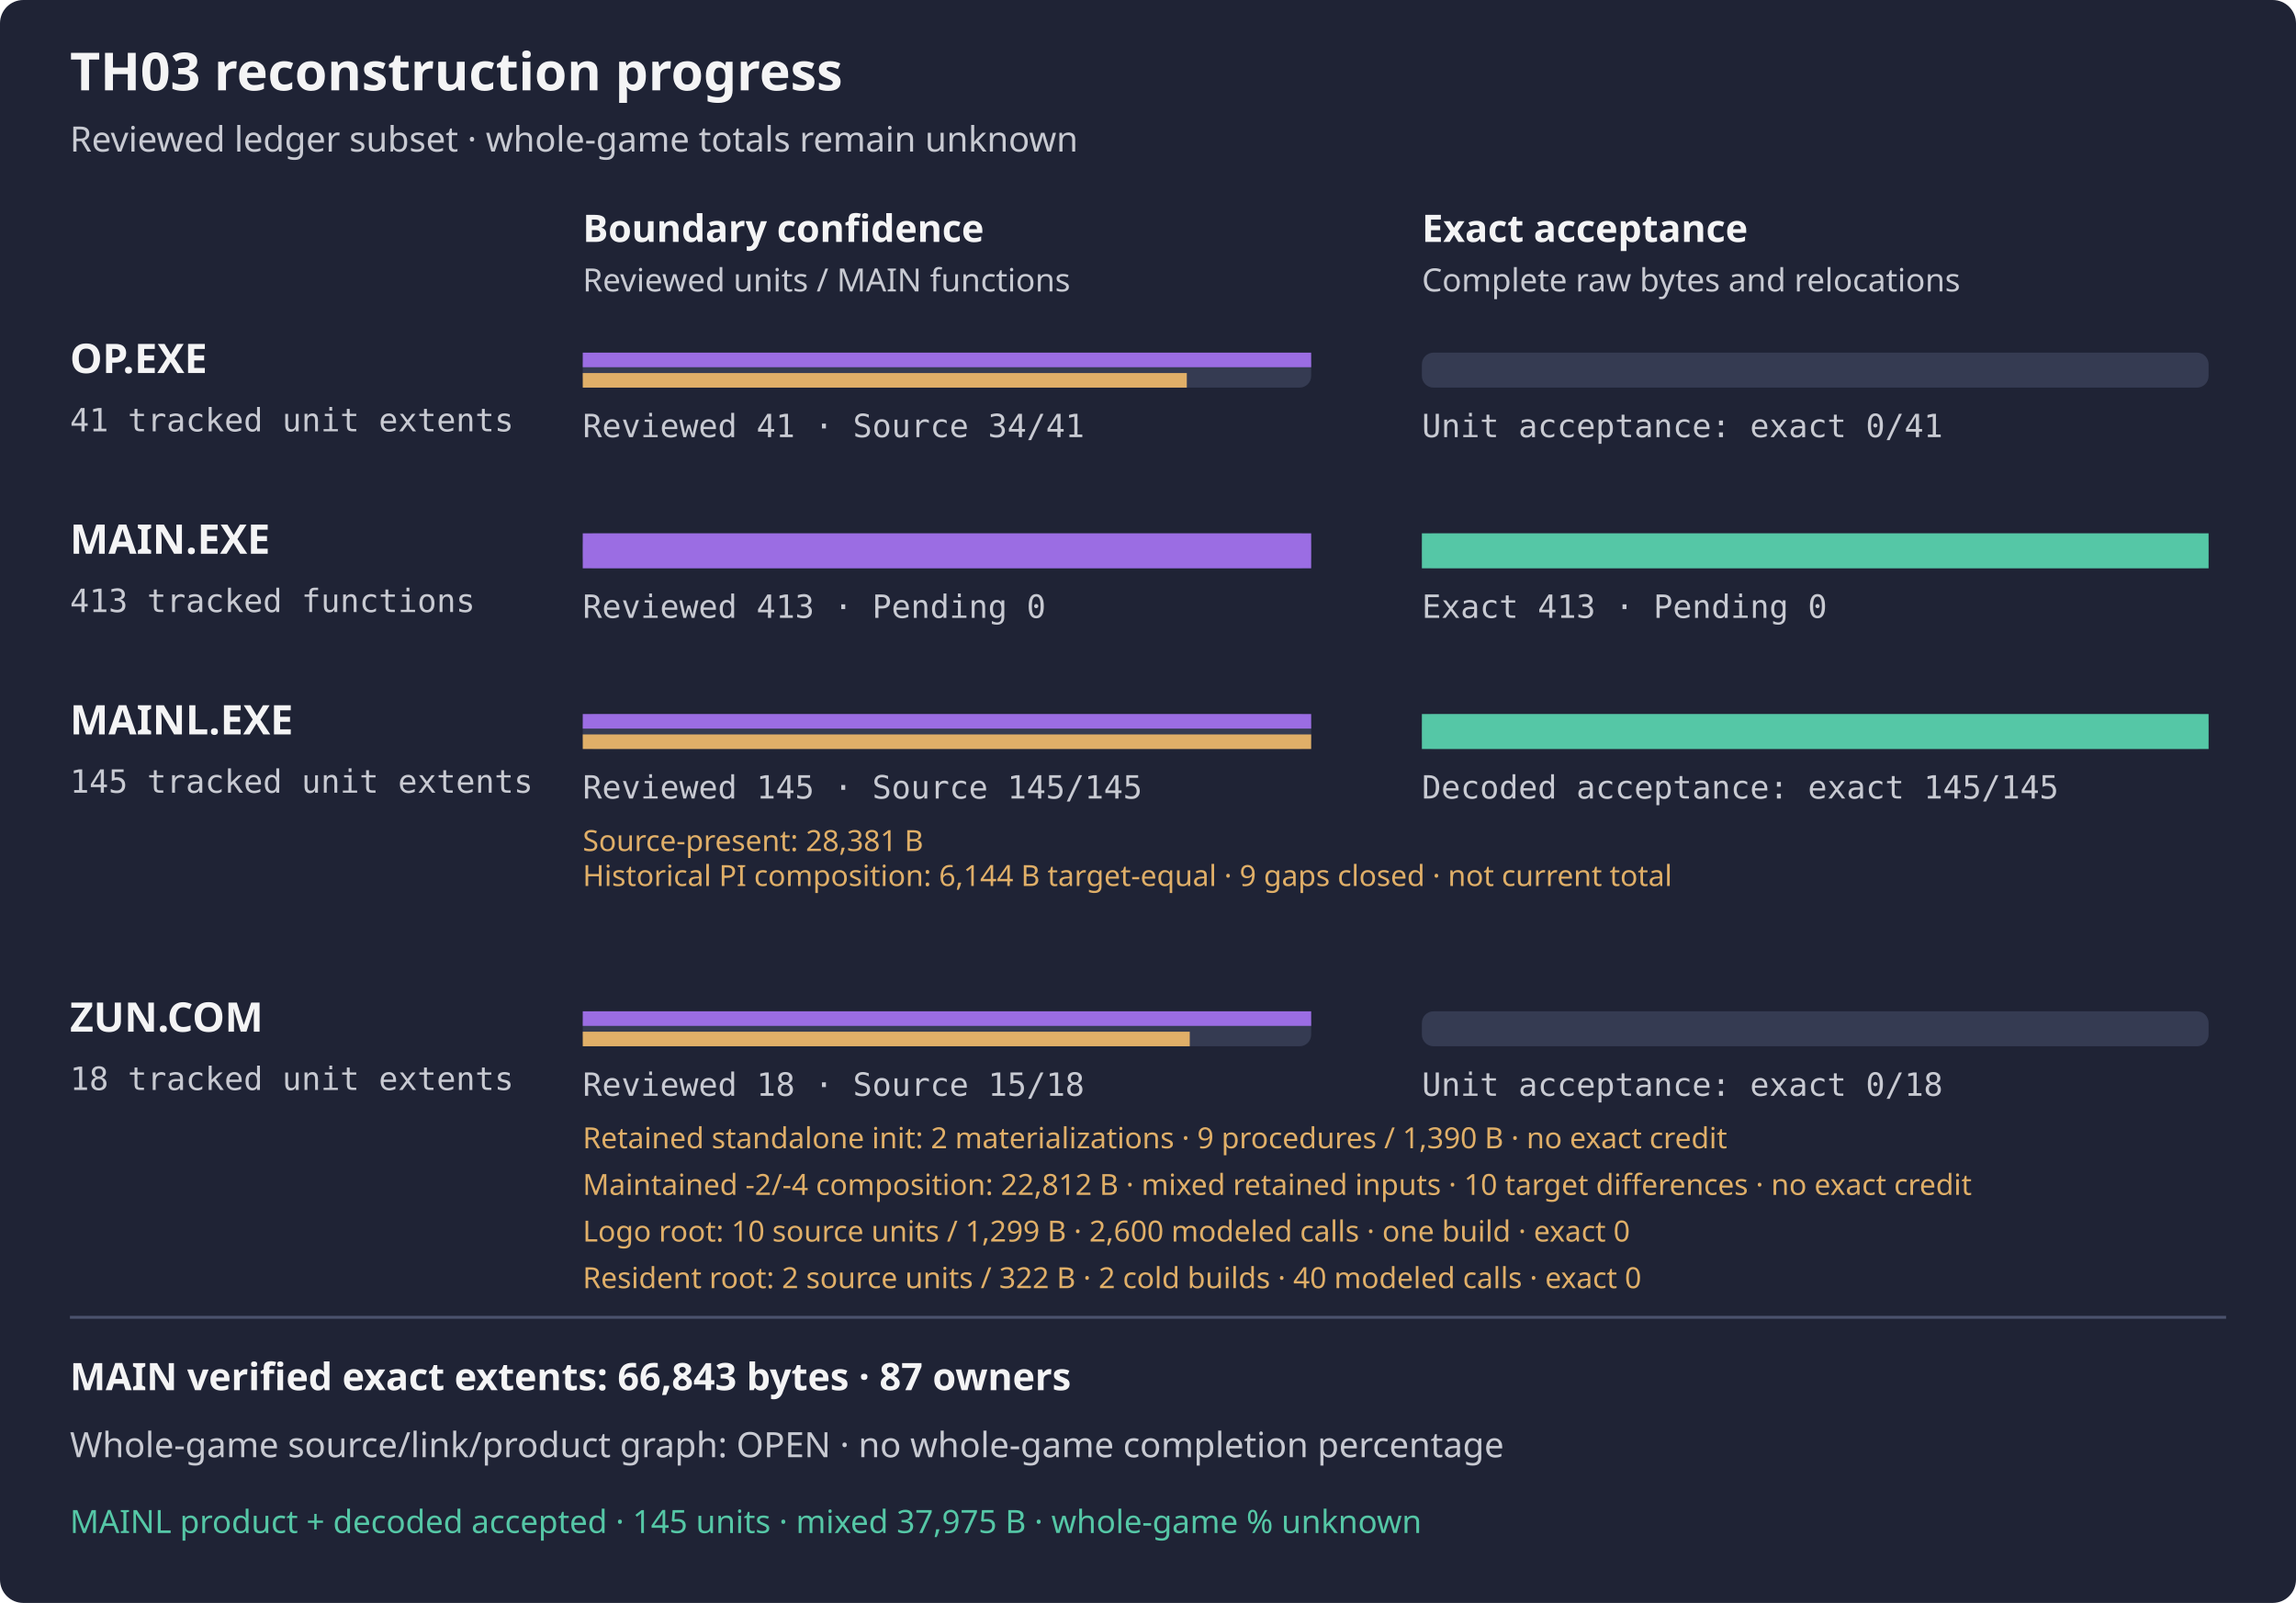
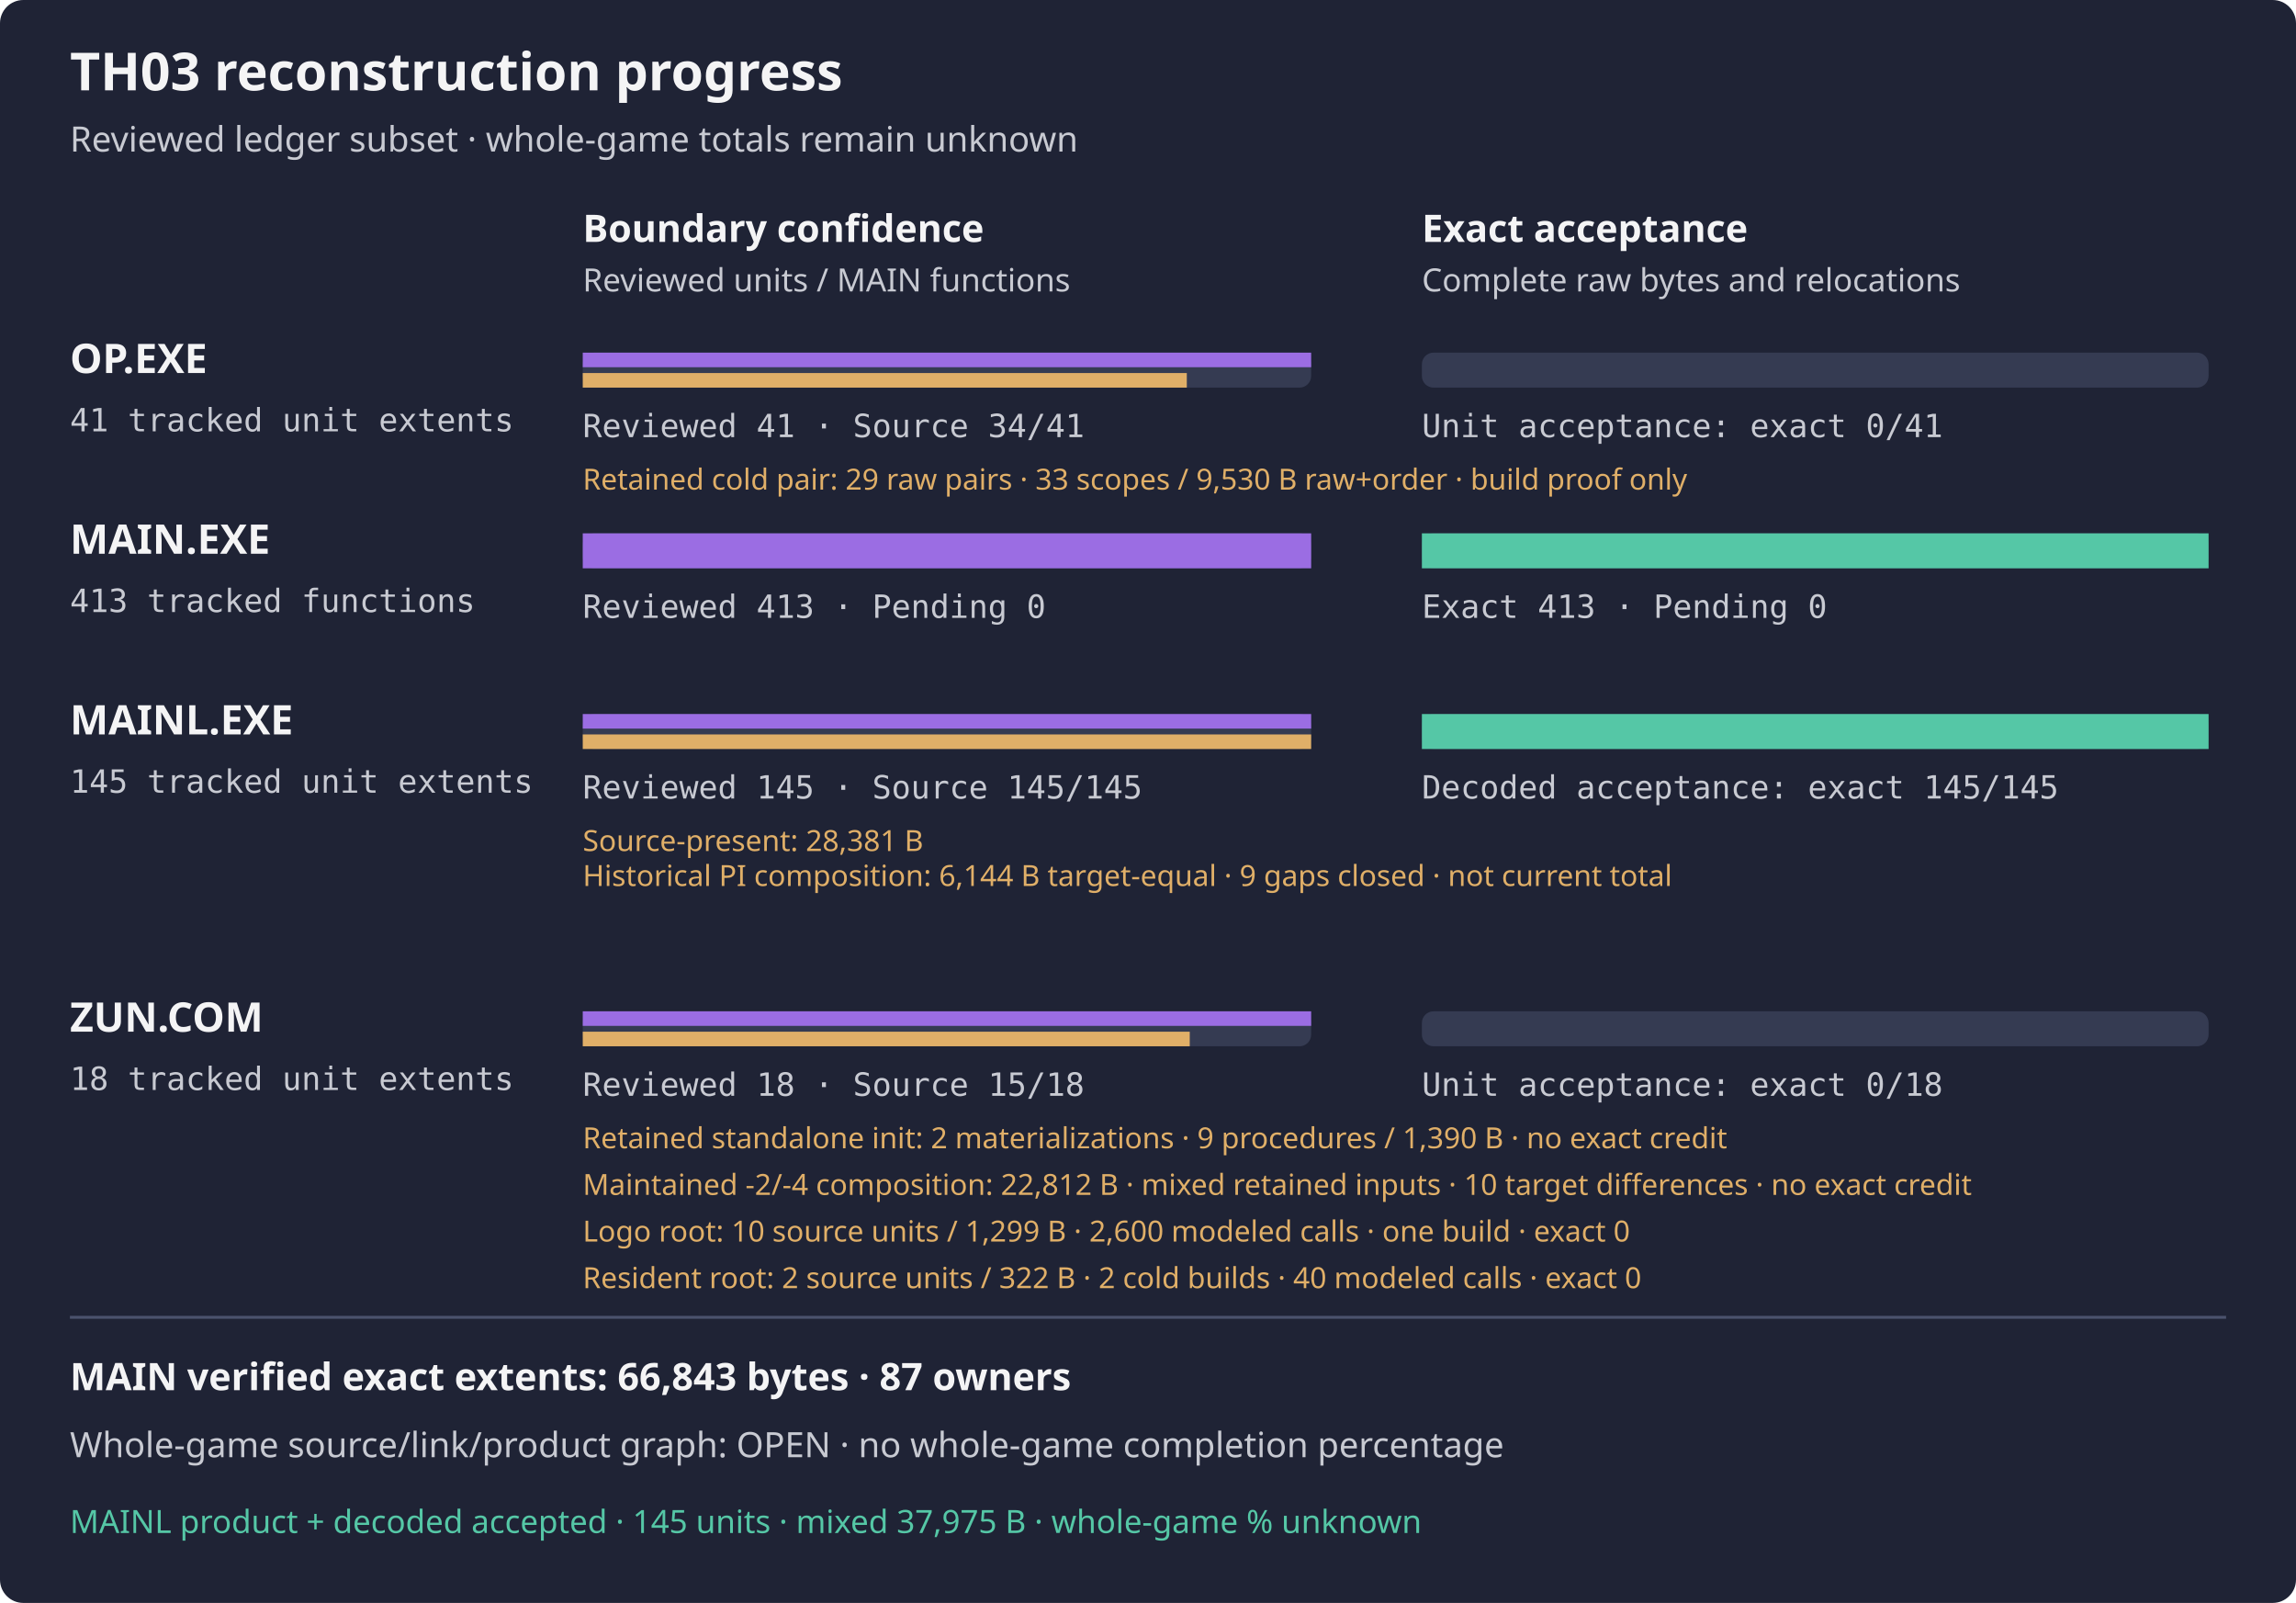
<svg xmlns="http://www.w3.org/2000/svg" width="788" height="550" viewBox="0 0 788 550" role="img" aria-label="TH03 reviewed subset reconstruction progress">
  <rect width="788" height="550" rx="8" fill="#1f2335" />
  <text x="24" y="31" fill="#f4f4f5" font-family="sans-serif" font-size="18" font-weight="600">TH03 reconstruction progress</text>
  <text x="24" y="52" fill="#c8cad2" font-family="sans-serif" font-size="12">Reviewed ledger subset · whole-game totals remain unknown</text>
  <text x="200" y="83" fill="#f4f4f5" font-family="sans-serif" font-size="13" font-weight="600">Boundary confidence</text>
  <text x="488" y="83" fill="#f4f4f5" font-family="sans-serif" font-size="13" font-weight="600">Exact acceptance</text>
  <text x="200" y="100" fill="#c8cad2" font-family="sans-serif" font-size="11">Reviewed units / MAIN functions</text>
  <text x="488" y="100" fill="#c8cad2" font-family="sans-serif" font-size="11">Complete raw bytes and relocations</text>
  <g aria-label="OP.EXE bars count tracked unit extents, not functions; source-present is not exact">
    <text x="24" y="128" fill="#f4f4f5" font-family="sans-serif" font-size="14" font-weight="600">OP.EXE</text>
    <text x="24" y="148" fill="#c8cad2" font-family="monospace" font-size="11">41 tracked unit extents</text>
    <rect x="200" y="121" width="250" height="12" rx="4" fill="#353b52" />
    <rect x="488" y="121" width="270" height="12" rx="4" fill="#353b52" />
    <rect x="200" y="121" width="250.00" height="5" fill="#9b6de3" />
    <rect x="200" y="128" width="207.32" height="5" fill="#e0af68" />
    <rect x="488" y="121" width="0.00" height="12" fill="#55c7a6" />
    <text x="200" y="150" fill="#c8cad2" font-family="monospace" font-size="11">Reviewed 41 · Source 34/41</text>
    <text x="488" y="150" fill="#c8cad2" font-family="monospace" font-size="11">Unit acceptance: exact 0/41</text>
  </g>
+   <text x="200" y="168" fill="#e0af68" font-family="sans-serif" font-size="10">Retained cold pair: 29 raw pairs · 33 scopes / 9,530 B raw+order · build proof only</text>
  <text x="24" y="190" fill="#f4f4f5" font-family="sans-serif" font-size="14" font-weight="600">MAIN.EXE</text>
  <text x="24" y="210" fill="#c8cad2" font-family="monospace" font-size="11">413 tracked functions</text>
  <rect x="200" y="183" width="250" height="12" rx="4" fill="#353b52" />
  <rect x="488" y="183" width="270" height="12" rx="4" fill="#353b52" />
  <rect x="200" y="183" width="250.00" height="12" fill="#9b6de3" />
  <rect x="488" y="183" width="270.00" height="12" fill="#55c7a6" />
  <text x="200" y="212" fill="#c8cad2" font-family="monospace" font-size="11">Reviewed 413 · Pending 0</text>
  <text x="488" y="212" fill="#c8cad2" font-family="monospace" font-size="11">Exact 413 · Pending 0</text>
  <g aria-label="MAINL bars count tracked unit extents, not functions; source-present is not exact">
    <text x="24" y="252" fill="#f4f4f5" font-family="sans-serif" font-size="14" font-weight="600">MAINL.EXE</text>
    <text x="24" y="272" fill="#c8cad2" font-family="monospace" font-size="11">145 tracked unit extents</text>
    <rect x="200" y="245" width="250" height="12" rx="4" fill="#353b52" />
    <rect x="488" y="245" width="270" height="12" rx="4" fill="#353b52" />
    <rect x="200" y="245" width="250.00" height="5" fill="#9b6de3" />
    <rect x="200" y="252" width="250.00" height="5" fill="#e0af68" />
    <rect x="488" y="245" width="270.00" height="12" fill="#55c7a6" />
    <text x="200" y="274" fill="#c8cad2" font-family="monospace" font-size="11">Reviewed 145 · Source 145/145</text>
    <text x="488" y="274" fill="#c8cad2" font-family="monospace" font-size="11">Decoded acceptance: exact 145/145</text>
    <text x="200" y="292" fill="#e0af68" font-family="sans-serif" font-size="10">Source-present: 28,381 B</text>
  </g>
  <text x="200" y="304" fill="#e0af68" font-family="sans-serif" font-size="10">Historical PI composition: 6,144 B target-equal · 9 gaps closed · not current total</text>
  <g aria-label="ZUN.COM bars count tracked unit extents, not functions; source-present is not exact">
    <text x="24" y="354" fill="#f4f4f5" font-family="sans-serif" font-size="14" font-weight="600">ZUN.COM</text>
    <text x="24" y="374" fill="#c8cad2" font-family="monospace" font-size="11">18 tracked unit extents</text>
    <rect x="200" y="347" width="250" height="12" rx="4" fill="#353b52" />
    <rect x="488" y="347" width="270" height="12" rx="4" fill="#353b52" />
    <rect x="200" y="347" width="250.00" height="5" fill="#9b6de3" />
    <rect x="200" y="354" width="208.33" height="5" fill="#e0af68" />
    <rect x="488" y="347" width="0.00" height="12" fill="#55c7a6" />
    <text x="200" y="376" fill="#c8cad2" font-family="monospace" font-size="11">Reviewed 18 · Source 15/18</text>
    <text x="488" y="376" fill="#c8cad2" font-family="monospace" font-size="11">Unit acceptance: exact 0/18</text>
  </g>
  <text x="200" y="394" fill="#e0af68" font-family="sans-serif" font-size="10">Retained standalone init: 2 materializations · 9 procedures / 1,390 B · no exact credit</text>
  <text x="200" y="410" fill="#e0af68" font-family="sans-serif" font-size="10" aria-label="Two equal 22,812-byte mixed-source outputs: maintained init (-2) and driver (-4), three retained other payloads and retained wrapper scaffold. Two independent driver materializations have raw OBJ/COM/MAP equality, no normalization or object reuse; first was not a predeclared pair, and second source mtimes were declared from observed first inputs. Fourteen wrapper-only observations and wrong-transfer negative pass; no payload execution or native composition build. Ten target differences remain; no exact acceptance or DIET closure">Maintained -2/-4 composition: 22,812 B · mixed retained inputs · 10 target differences · no exact credit</text>
  <text x="200" y="426" fill="#e0af68" font-family="sans-serif" font-size="10" aria-label="Ten maintained logo root source units, 1299 CODE bytes; vendor context remains unowned, one native build and no second cold build, 2600 modeled root calls, no exact acceptance">Logo root: 10 source units / 1,299 B · 2,600 modeled calls · one build · exact 0</text>
  <text x="200" y="442" fill="#e0af68" font-family="sans-serif" font-size="10" aria-label="Two maintained resident source units, 322 CODE bytes and separate 307 DATA bytes; two cold builds, forty retained target and first-candidate modeled calls, no whole payload or exact acceptance">Resident root: 2 source units / 322 B · 2 cold builds · 40 modeled calls · exact 0</text>
  <path d="M24 452 H764" stroke="#4b526d" />
  <text x="24" y="477" fill="#f4f4f5" font-family="sans-serif" font-size="13" font-weight="600">MAIN verified exact extents: 66,843 bytes · 87 owners</text>
  <text x="24" y="500" fill="#c8cad2" font-family="sans-serif" font-size="12">Whole-game source/link/product graph: OPEN · no whole-game completion percentage</text>
  <text x="24" y="526" fill="#55c7a6" font-family="sans-serif" font-size="11">MAINL product + decoded accepted · 145 units · mixed 37,975 B · whole-game % unknown</text>
</svg>
